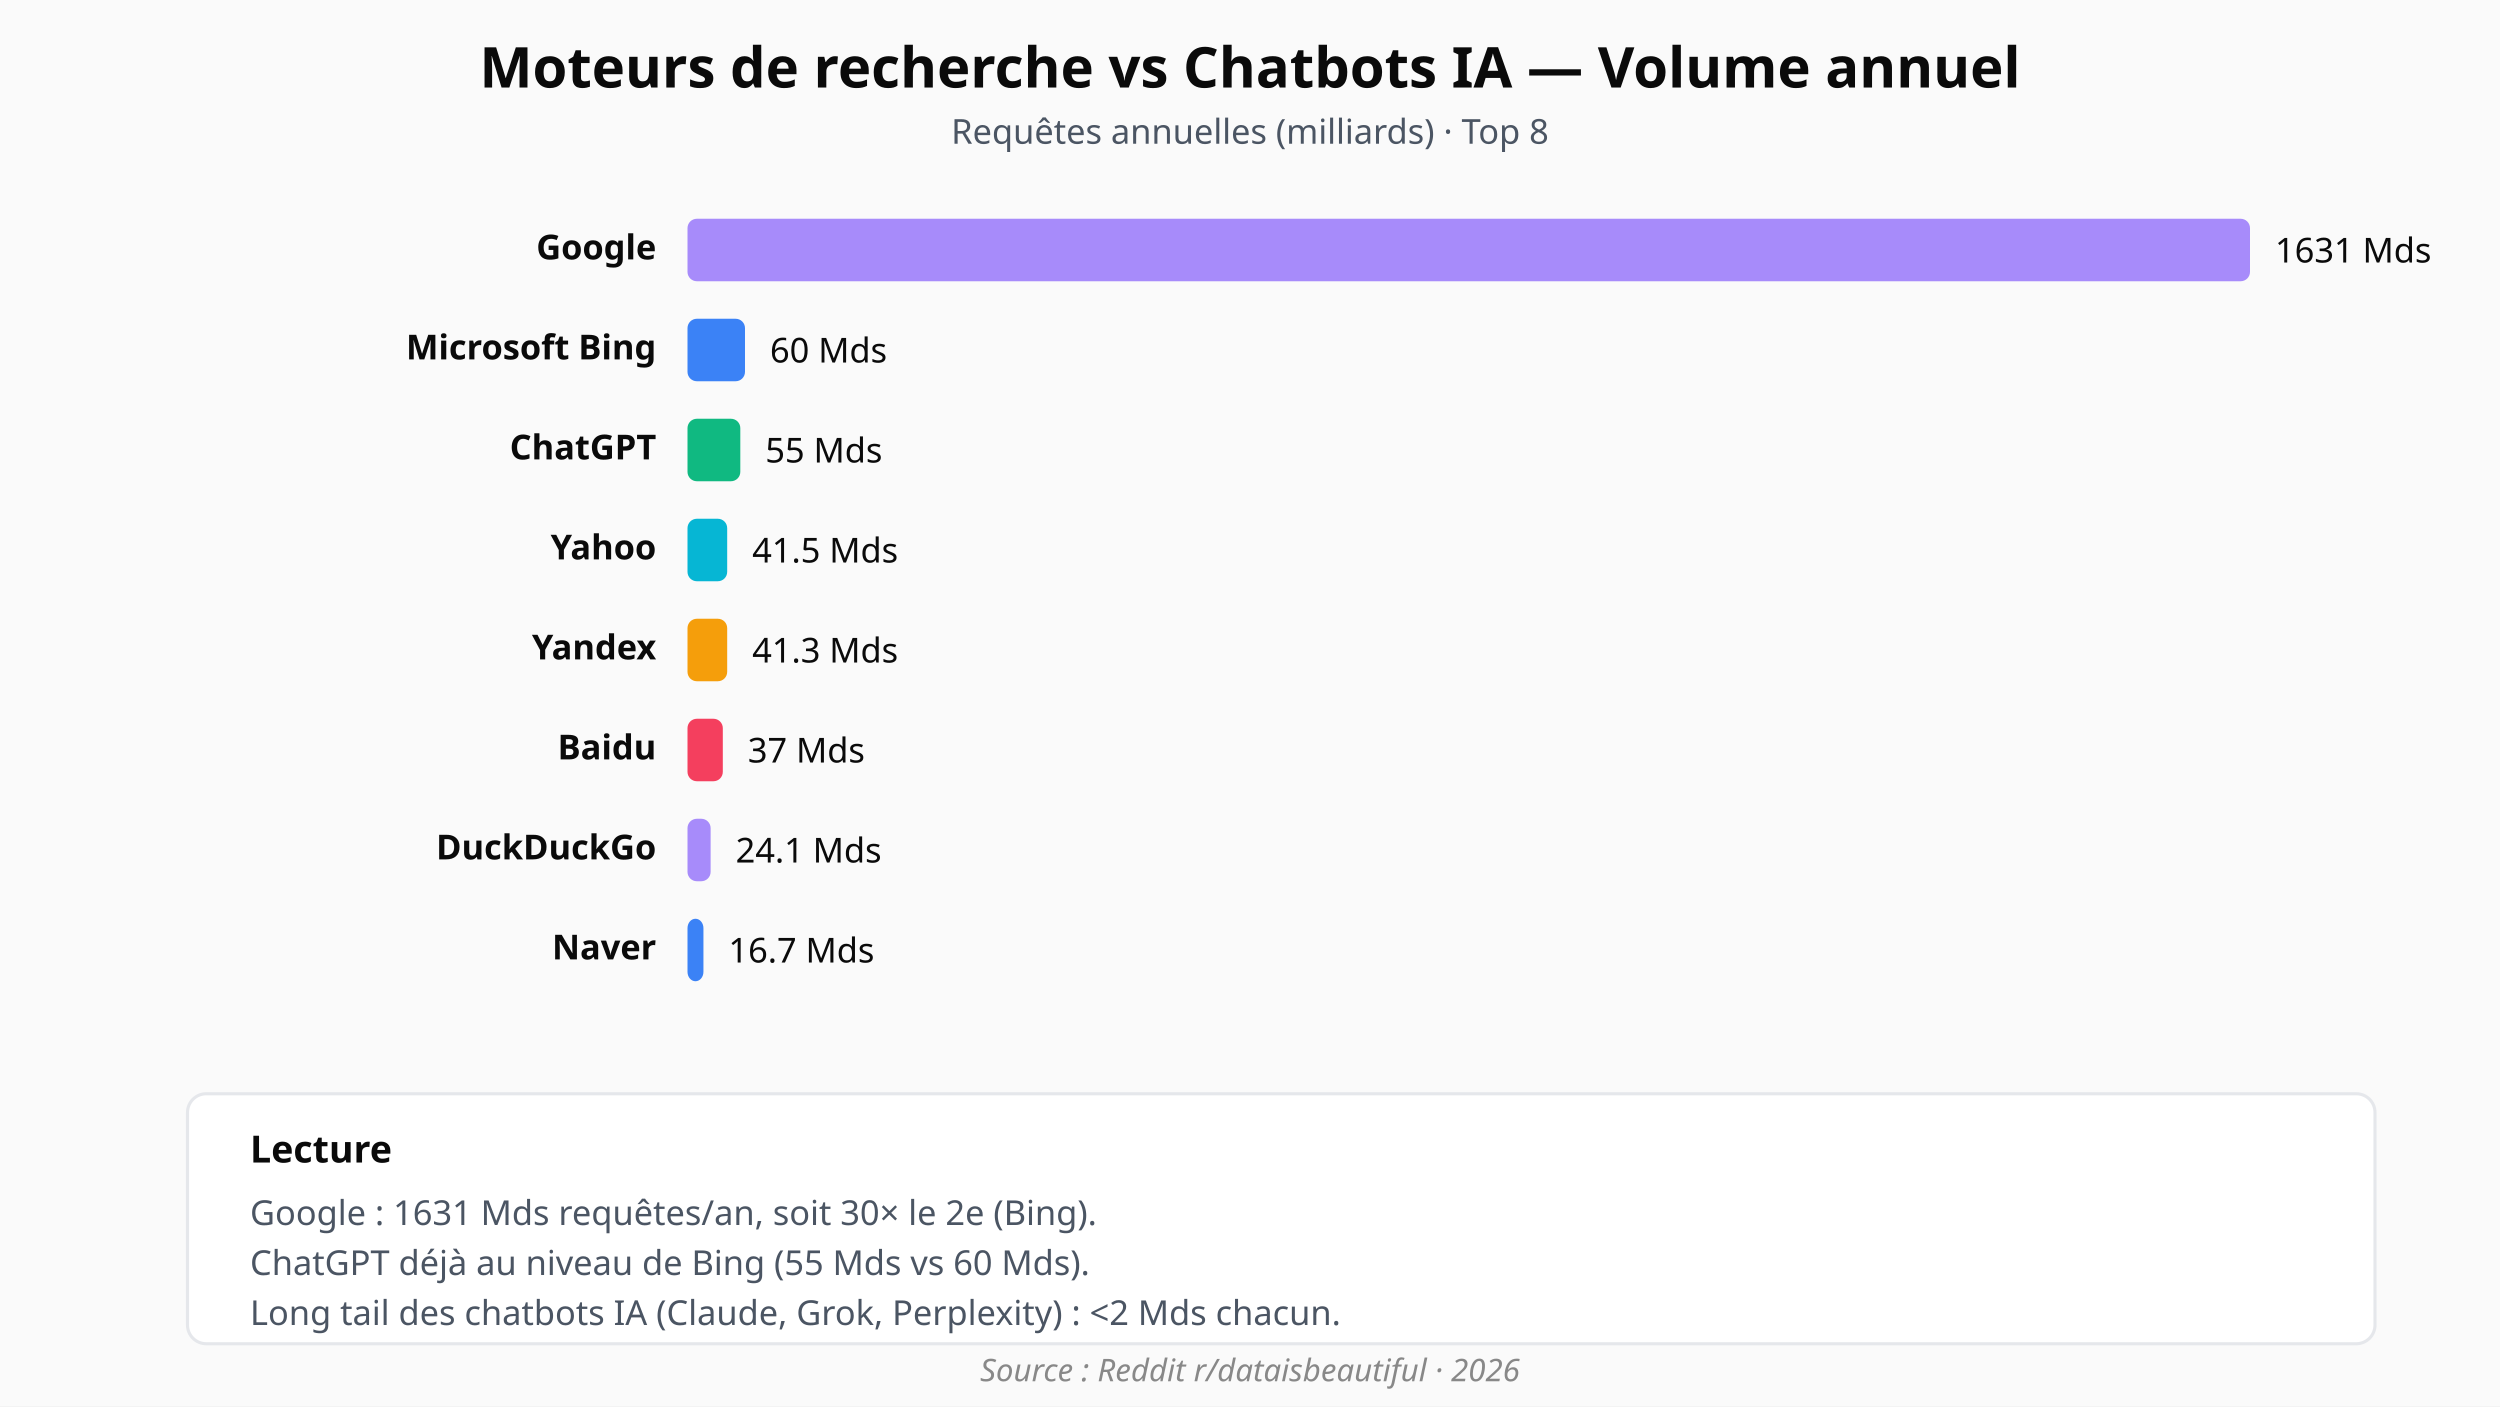
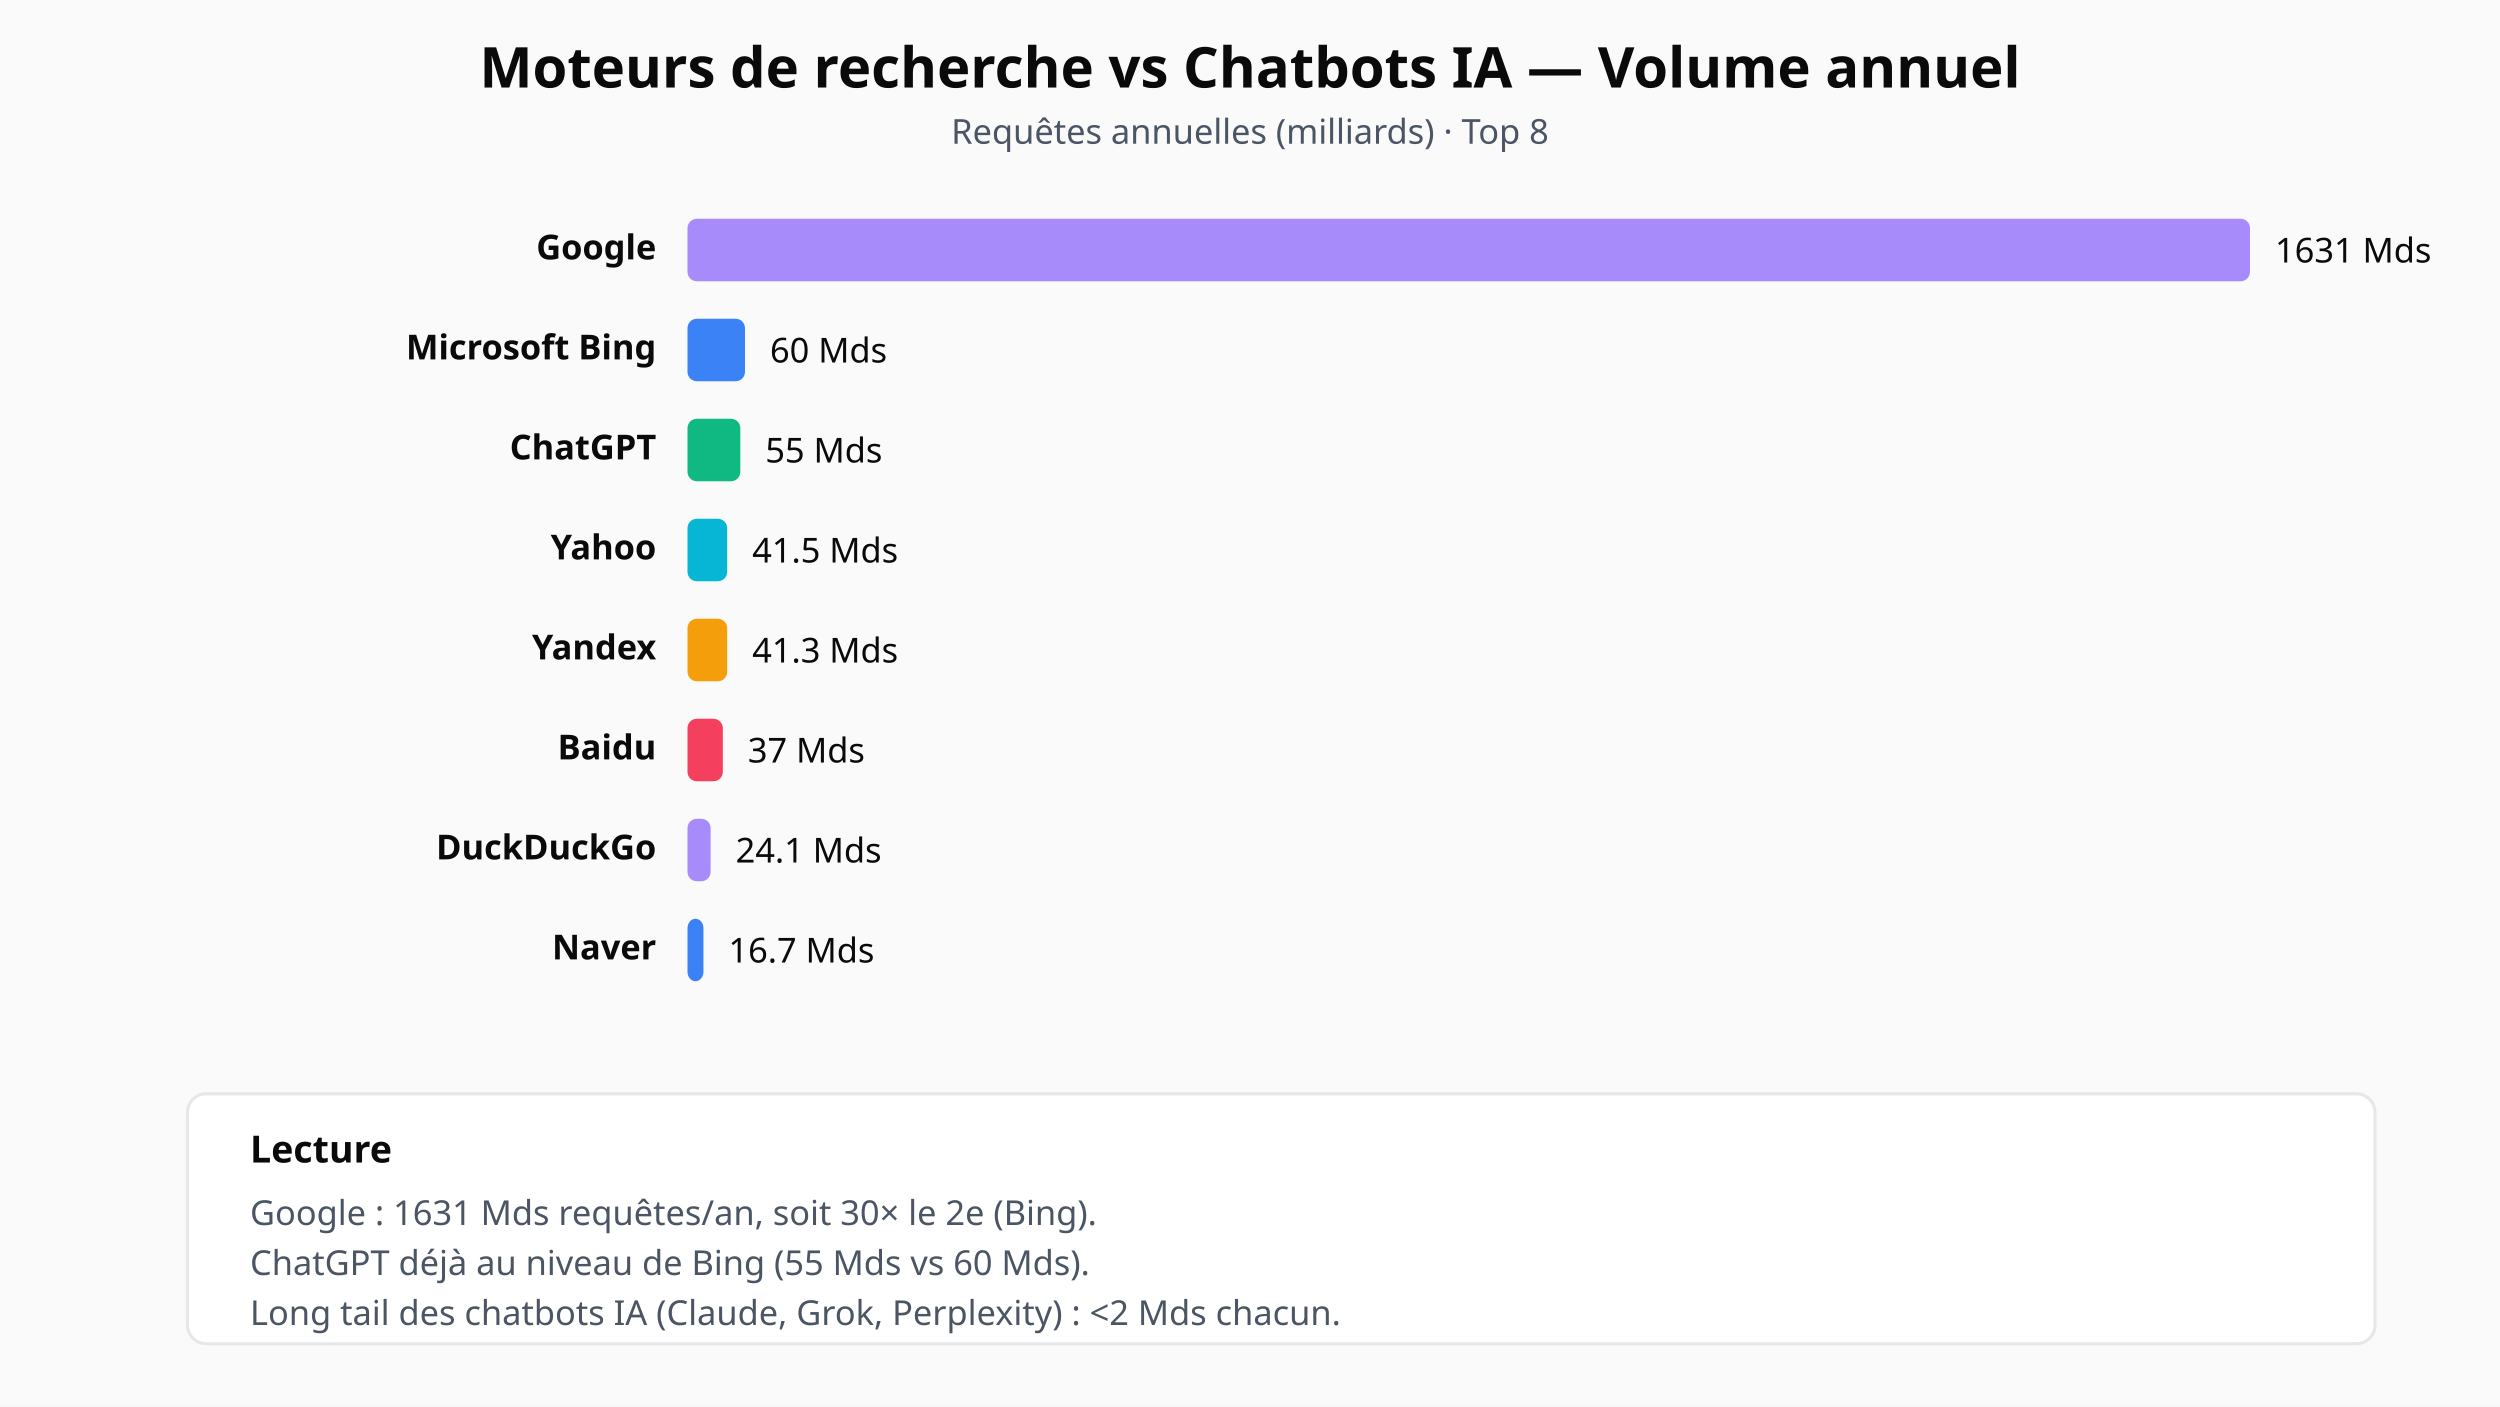
<svg xmlns="http://www.w3.org/2000/svg" viewBox="0 0 800 450" font-family="ui-sans-serif, system-ui">
  <rect width="800" height="450" fill="#fafafa" />
  <text x="400" y="28" text-anchor="middle" fill="#0a0a0a" font-size="18" font-weight="bold">Moteurs de recherche vs Chatbots IA — Volume annuel</text>
  <text x="400" y="46" text-anchor="middle" fill="#4b5563" font-size="11">Requêtes annuelles (milliards) · Top 8</text>
  <text x="210" y="83" text-anchor="end" fill="#0a0a0a" font-size="11" font-weight="600">Google</text>
  <rect x="220" y="70" width="500.0" height="20" fill="#a78bfa" rx="3" />
  <text x="728.0" y="84" fill="#0a0a0a" font-size="11" font-family="ui-monospace">1631 Mds</text>
  <text x="210" y="115" text-anchor="end" fill="#0a0a0a" font-size="11" font-weight="600">Microsoft Bing</text>
  <rect x="220" y="102" width="18.4" height="20" fill="#3b82f6" rx="3" />
  <text x="246.4" y="116" fill="#0a0a0a" font-size="11" font-family="ui-monospace">60 Mds</text>
  <text x="210" y="147" text-anchor="end" fill="#0a0a0a" font-size="11" font-weight="600">ChatGPT</text>
  <rect x="220" y="134" width="16.9" height="20" fill="#10b981" rx="3" />
  <text x="244.9" y="148" fill="#0a0a0a" font-size="11" font-family="ui-monospace">55 Mds</text>
  <text x="210" y="179" text-anchor="end" fill="#0a0a0a" font-size="11" font-weight="600">Yahoo</text>
  <rect x="220" y="166" width="12.7" height="20" fill="#06b6d4" rx="3" />
  <text x="240.7" y="180" fill="#0a0a0a" font-size="11" font-family="ui-monospace">41.5 Mds</text>
  <text x="210" y="211" text-anchor="end" fill="#0a0a0a" font-size="11" font-weight="600">Yandex</text>
  <rect x="220" y="198" width="12.7" height="20" fill="#f59e0b" rx="3" />
  <text x="240.7" y="212" fill="#0a0a0a" font-size="11" font-family="ui-monospace">41.3 Mds</text>
  <text x="210" y="243" text-anchor="end" fill="#0a0a0a" font-size="11" font-weight="600">Baidu</text>
  <rect x="220" y="230" width="11.3" height="20" fill="#f43f5e" rx="3" />
  <text x="239.3" y="244" fill="#0a0a0a" font-size="11" font-family="ui-monospace">37 Mds</text>
  <text x="210" y="275" text-anchor="end" fill="#0a0a0a" font-size="11" font-weight="600">DuckDuckGo</text>
  <rect x="220" y="262" width="7.4" height="20" fill="#a78bfa" rx="3" />
  <text x="235.4" y="276" fill="#0a0a0a" font-size="11" font-family="ui-monospace">24.1 Mds</text>
  <text x="210" y="307" text-anchor="end" fill="#0a0a0a" font-size="11" font-weight="600">Naver</text>
  <rect x="220" y="294" width="5.1" height="20" fill="#3b82f6" rx="3" />
  <text x="233.1" y="308" fill="#0a0a0a" font-size="11" font-family="ui-monospace">16.7 Mds</text>
  <g transform="translate(0,350)">
    <rect x="60" y="0" width="700" height="80" fill="#fff" rx="6" stroke="#e5e7eb" />
    <text x="80" y="22" fill="#0a0a0a" font-size="12" font-weight="600">Lecture</text>
    <text x="80" y="42" fill="#4b5563" font-size="11">Google : 1631 Mds requêtes/an, soit 30× le 2e (Bing).</text>
    <text x="80" y="58" fill="#4b5563" font-size="11">ChatGPT déjà au niveau de Bing (55 Mds vs 60 Mds).</text>
    <text x="80" y="74" fill="#4b5563" font-size="11">Long tail des chatbots IA (Claude, Grok, Perplexity) : &lt;2 Mds chacun.</text>
  </g>
-   <text x="400" y="442" text-anchor="middle" fill="#888" font-size="10" font-style="italic">Source : Reddit r/dataisbeautiful · 2026</text>
</svg>
